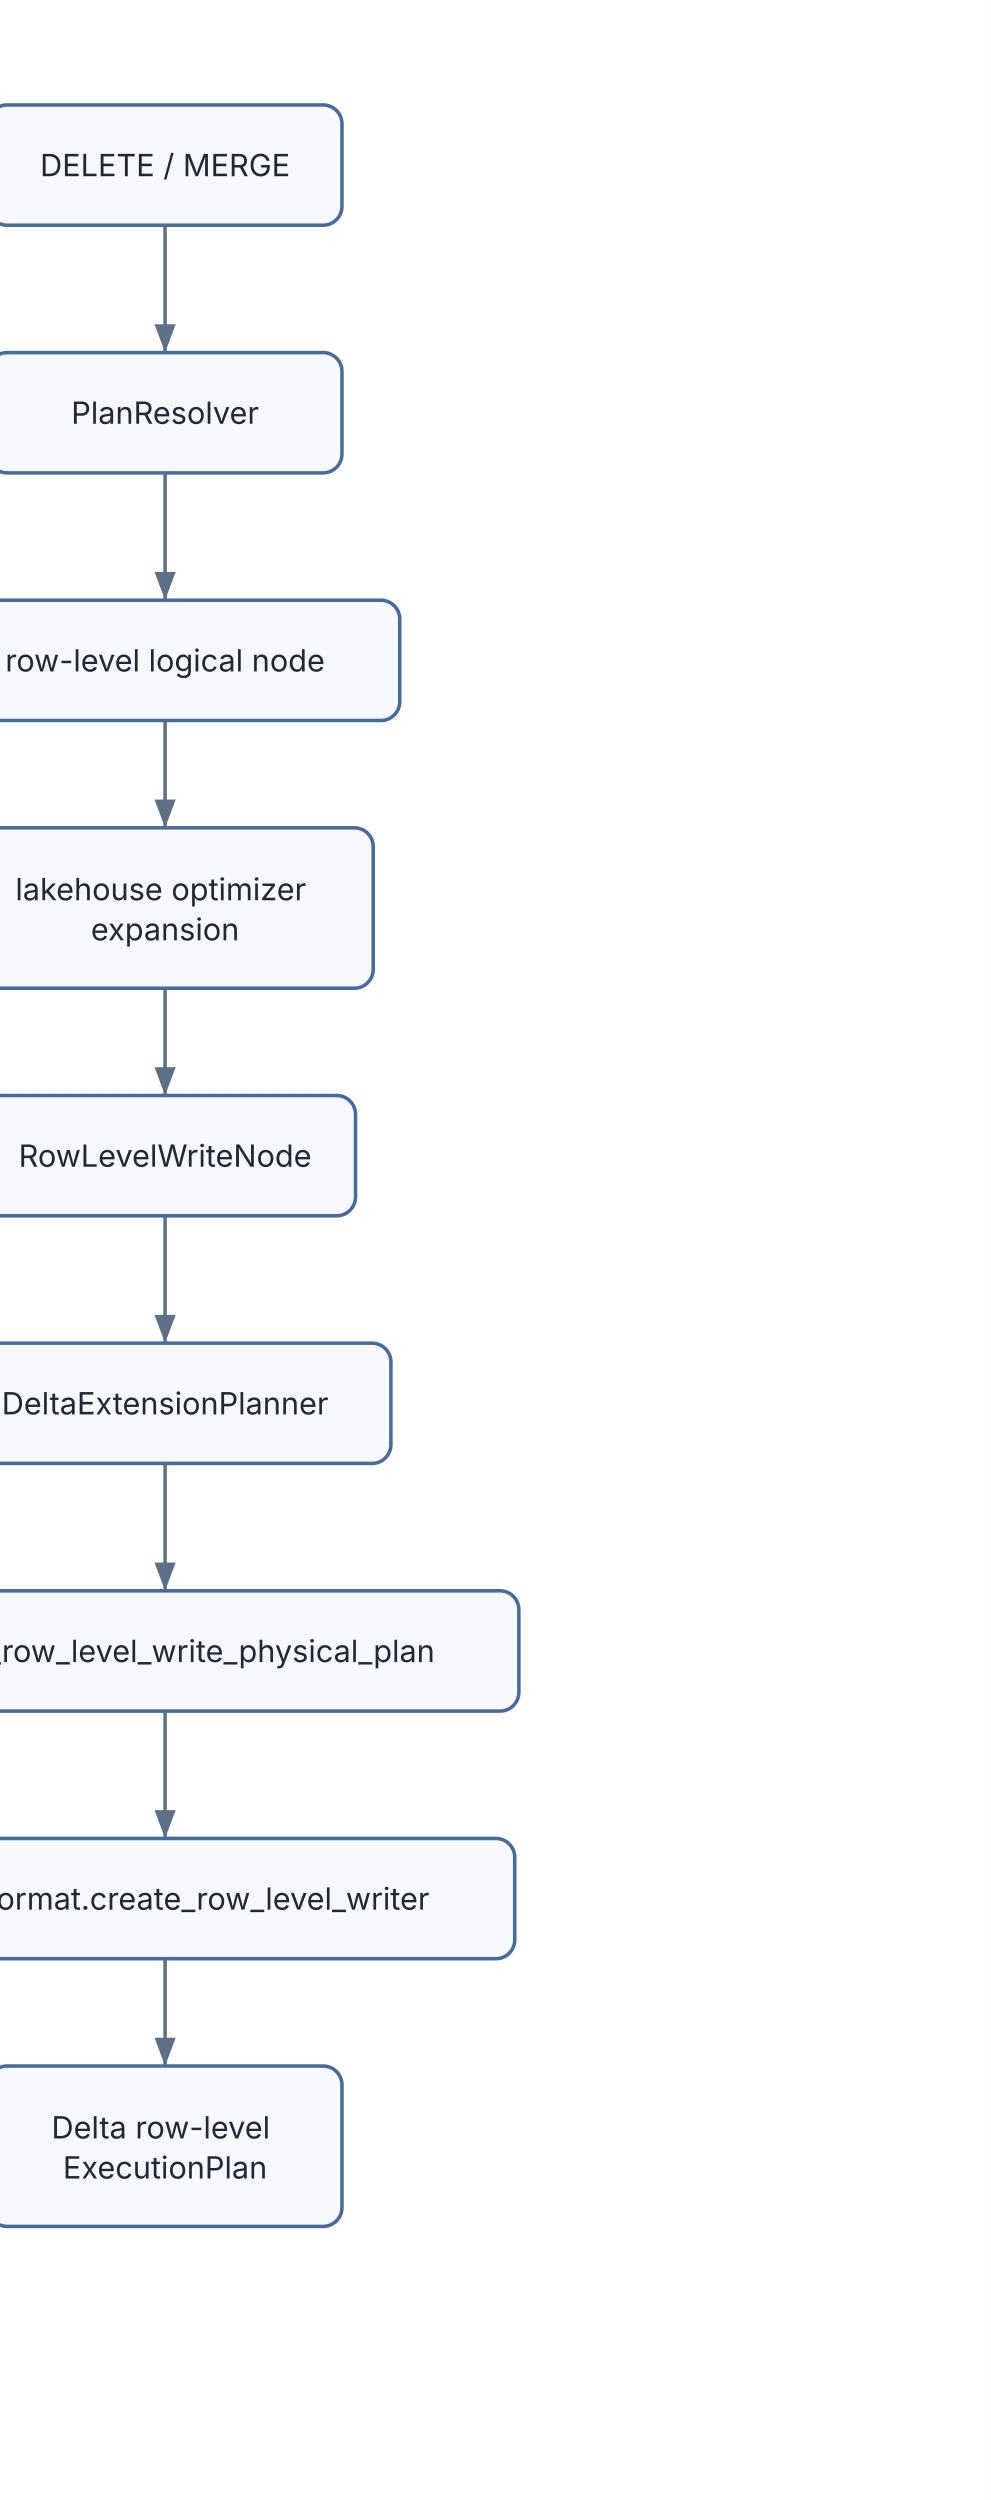
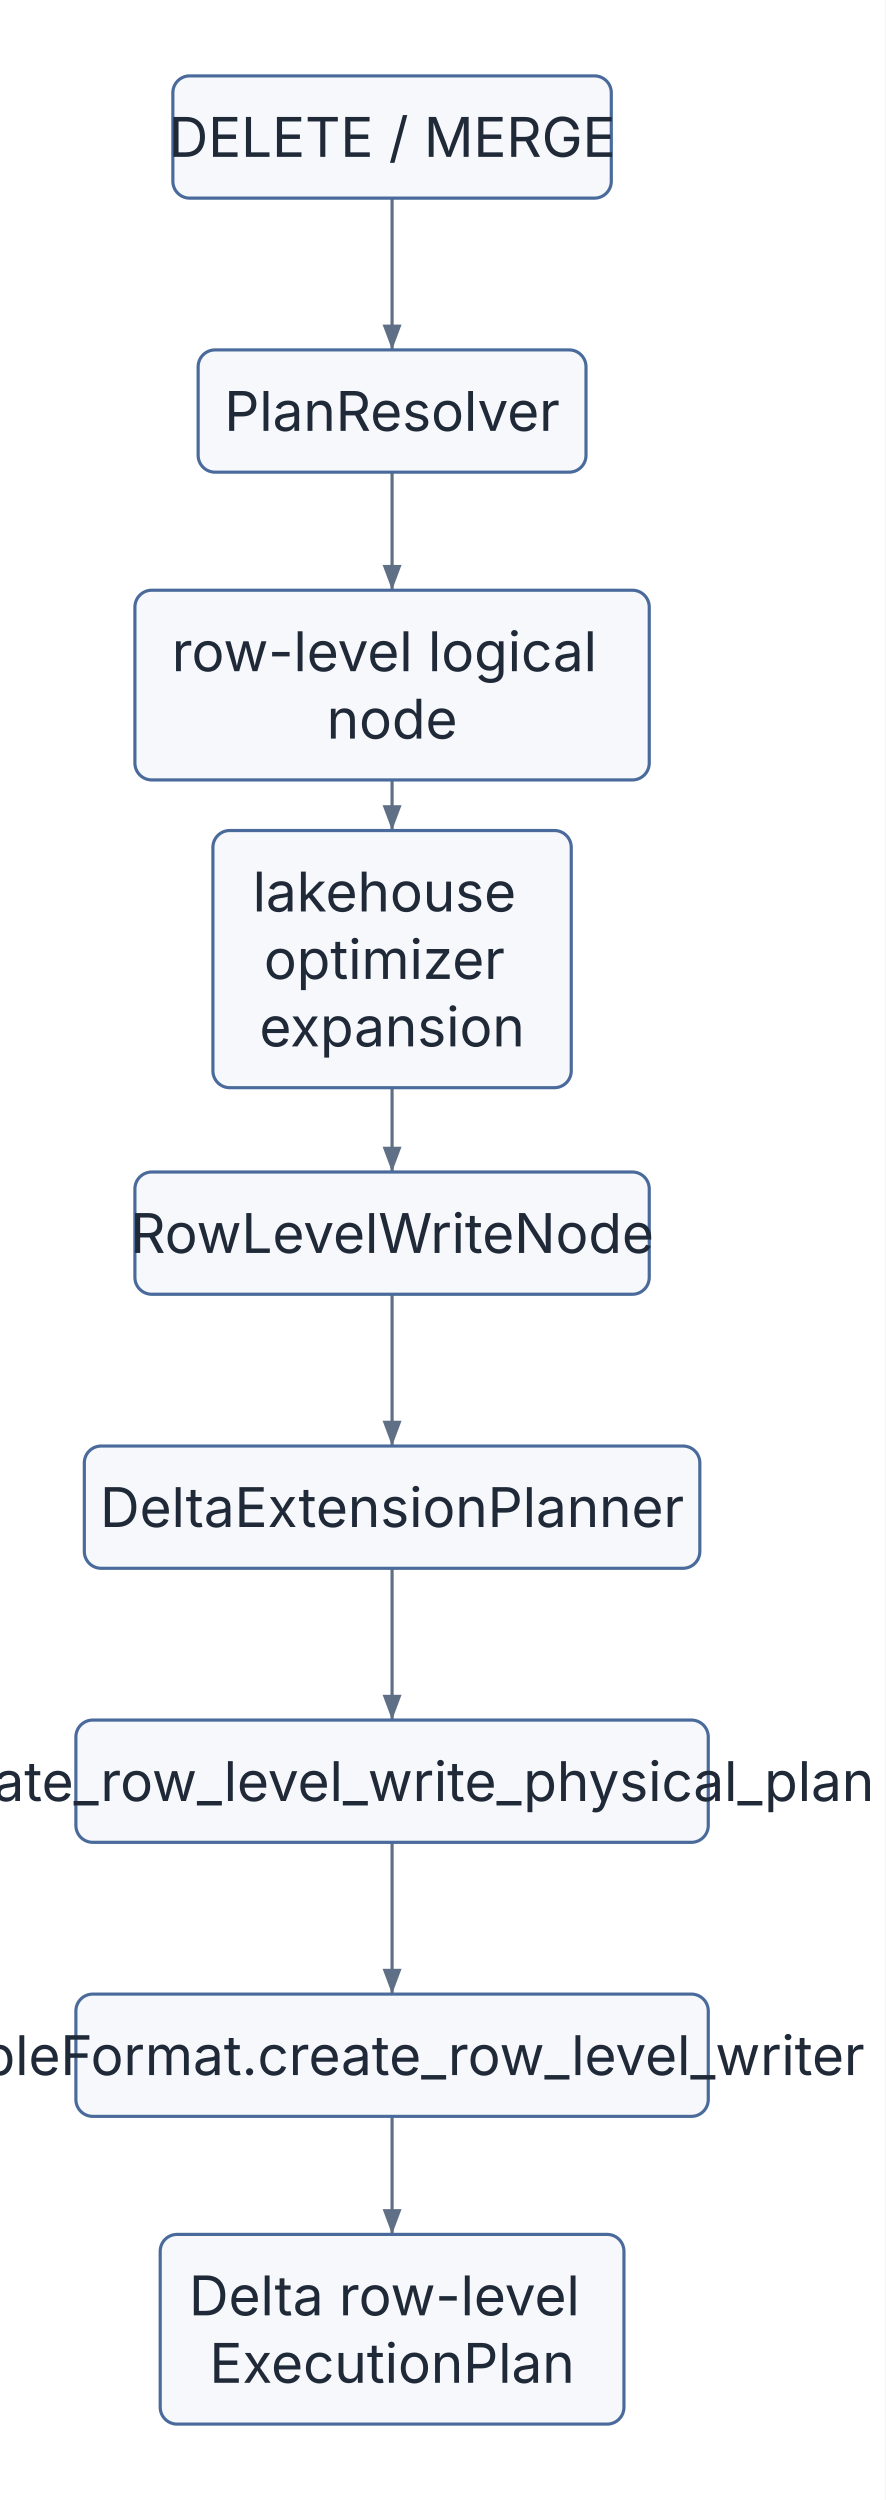
- <svg xmlns="http://www.w3.org/2000/svg" width="420" height="1060" viewBox="0 0 420 1060">
+ <svg xmlns="http://www.w3.org/2000/svg" width="420" height="1186" viewBox="0 0 420 1186">
  <defs>
    <marker id="arrow" markerWidth="10" markerHeight="10" refX="8" refY="3" orient="auto" markerUnits="strokeWidth">
      <path d="M0,0 L0,6 L8,3 z" fill="#5f6f85" />
    </marker>
  </defs>
-   <rect x="0" y="0" width="420" height="1060" fill="white" />
-   <line x1="70" y1="95.5" x2="70" y2="149.5" stroke="#5f6f85" stroke-width="1.5" marker-end="url(#arrow)" />
-   <line x1="70" y1="200.5" x2="70" y2="254.5" stroke="#5f6f85" stroke-width="1.5" marker-end="url(#arrow)" />
-   <line x1="70" y1="305.5" x2="70" y2="351" stroke="#5f6f85" stroke-width="1.5" marker-end="url(#arrow)" />
-   <line x1="70" y1="419" x2="70" y2="464.5" stroke="#5f6f85" stroke-width="1.5" marker-end="url(#arrow)" />
-   <line x1="70" y1="515.5" x2="70" y2="569.5" stroke="#5f6f85" stroke-width="1.5" marker-end="url(#arrow)" />
-   <line x1="70" y1="620.5" x2="70" y2="674.5" stroke="#5f6f85" stroke-width="1.5" marker-end="url(#arrow)" />
-   <line x1="70" y1="725.5" x2="70" y2="779.5" stroke="#5f6f85" stroke-width="1.5" marker-end="url(#arrow)" />
-   <line x1="70" y1="830.5" x2="70" y2="876" stroke="#5f6f85" stroke-width="1.5" marker-end="url(#arrow)" />
-   <rect x="-5" y="44.5" width="150" height="51" rx="8" fill="#f6f8fb" stroke="#496a9a" stroke-width="1.5" />
-   <text x="70" y="70" text-anchor="middle" dominant-baseline="middle" font-family="Inter, Helvetica, Arial, sans-serif" font-size="13" fill="#1f2937">
-     <tspan x="70" dy="0">DELETE / MERGE</tspan>
+   <rect x="0" y="0" width="420" height="1186" fill="white" />
+   <line x1="186" y1="94" x2="186" y2="166" stroke="#5f6f85" stroke-width="1.5" marker-end="url(#arrow)" />
+   <line x1="186" y1="224" x2="186" y2="280" stroke="#5f6f85" stroke-width="1.5" marker-end="url(#arrow)" />
+   <line x1="186" y1="370" x2="186" y2="394" stroke="#5f6f85" stroke-width="1.5" marker-end="url(#arrow)" />
+   <line x1="186" y1="516" x2="186" y2="556" stroke="#5f6f85" stroke-width="1.5" marker-end="url(#arrow)" />
+   <line x1="186" y1="614" x2="186" y2="686" stroke="#5f6f85" stroke-width="1.5" marker-end="url(#arrow)" />
+   <line x1="186" y1="744" x2="186" y2="816" stroke="#5f6f85" stroke-width="1.5" marker-end="url(#arrow)" />
+   <line x1="186" y1="874" x2="186" y2="946" stroke="#5f6f85" stroke-width="1.5" marker-end="url(#arrow)" />
+   <line x1="186" y1="1004" x2="186" y2="1060" stroke="#5f6f85" stroke-width="1.5" marker-end="url(#arrow)" />
+   <rect x="82" y="36" width="208" height="58" rx="8" fill="#f6f8fb" stroke="#496a9a" stroke-width="1.5" />
+   <text x="186" y="65" text-anchor="middle" dominant-baseline="middle" font-family="Inter, Helvetica, Arial, sans-serif" font-size="26" fill="#1f2937">
+     <tspan x="186" dy="0">DELETE / MERGE</tspan>
  </text>
-   <rect x="-5" y="149.5" width="150" height="51" rx="8" fill="#f6f8fb" stroke="#496a9a" stroke-width="1.5" />
-   <text x="70" y="175" text-anchor="middle" dominant-baseline="middle" font-family="Inter, Helvetica, Arial, sans-serif" font-size="13" fill="#1f2937">
-     <tspan x="70" dy="0">PlanResolver</tspan>
+   <rect x="94" y="166" width="184" height="58" rx="8" fill="#f6f8fb" stroke="#496a9a" stroke-width="1.5" />
+   <text x="186" y="195" text-anchor="middle" dominant-baseline="middle" font-family="Inter, Helvetica, Arial, sans-serif" font-size="26" fill="#1f2937">
+     <tspan x="186" dy="0">PlanResolver</tspan>
  </text>
-   <rect x="-29.5" y="254.5" width="199" height="51" rx="8" fill="#f6f8fb" stroke="#496a9a" stroke-width="1.5" />
-   <text x="70" y="280" text-anchor="middle" dominant-baseline="middle" font-family="Inter, Helvetica, Arial, sans-serif" font-size="13" fill="#1f2937">
-     <tspan x="70" dy="0">row-level logical node</tspan>
+   <rect x="64" y="280" width="244" height="90" rx="8" fill="#f6f8fb" stroke="#496a9a" stroke-width="1.5" />
+   <text x="186" y="309" text-anchor="middle" dominant-baseline="middle" font-family="Inter, Helvetica, Arial, sans-serif" font-size="26" fill="#1f2937">
+     <tspan x="186" dy="0">row-level logical</tspan>
+     <tspan x="186" dy="32">node</tspan>
  </text>
-   <rect x="-18.25" y="351" width="176.5" height="68" rx="8" fill="#f6f8fb" stroke="#496a9a" stroke-width="1.5" />
-   <text x="70" y="377" text-anchor="middle" dominant-baseline="middle" font-family="Inter, Helvetica, Arial, sans-serif" font-size="13" fill="#1f2937">
-     <tspan x="70" dy="0">lakehouse optimizer</tspan>
-     <tspan x="70" dy="17">expansion</tspan>
+   <rect x="101" y="394" width="170" height="122" rx="8" fill="#f6f8fb" stroke="#496a9a" stroke-width="1.5" />
+   <text x="186" y="423" text-anchor="middle" dominant-baseline="middle" font-family="Inter, Helvetica, Arial, sans-serif" font-size="26" fill="#1f2937">
+     <tspan x="186" dy="0">lakehouse</tspan>
+     <tspan x="186" dy="32">optimizer</tspan>
+     <tspan x="186" dy="32">expansion</tspan>
  </text>
-   <rect x="-10.75" y="464.5" width="161.5" height="51" rx="8" fill="#f6f8fb" stroke="#496a9a" stroke-width="1.5" />
-   <text x="70" y="490" text-anchor="middle" dominant-baseline="middle" font-family="Inter, Helvetica, Arial, sans-serif" font-size="13" fill="#1f2937">
-     <tspan x="70" dy="0">RowLevelWriteNode</tspan>
+   <rect x="64" y="556" width="244" height="58" rx="8" fill="#f6f8fb" stroke="#496a9a" stroke-width="1.5" />
+   <text x="186" y="585" text-anchor="middle" dominant-baseline="middle" font-family="Inter, Helvetica, Arial, sans-serif" font-size="26" fill="#1f2937">
+     <tspan x="186" dy="0">RowLevelWriteNode</tspan>
  </text>
-   <rect x="-25.75" y="569.5" width="191.5" height="51" rx="8" fill="#f6f8fb" stroke="#496a9a" stroke-width="1.5" />
-   <text x="70" y="595" text-anchor="middle" dominant-baseline="middle" font-family="Inter, Helvetica, Arial, sans-serif" font-size="13" fill="#1f2937">
-     <tspan x="70" dy="0">DeltaExtensionPlanner</tspan>
+   <rect x="40" y="686" width="292" height="58" rx="8" fill="#f6f8fb" stroke="#496a9a" stroke-width="1.5" />
+   <text x="186" y="715" text-anchor="middle" dominant-baseline="middle" font-family="Inter, Helvetica, Arial, sans-serif" font-size="26" fill="#1f2937">
+     <tspan x="186" dy="0">DeltaExtensionPlanner</tspan>
  </text>
-   <rect x="-80" y="674.5" width="300" height="51" rx="8" fill="#f6f8fb" stroke="#496a9a" stroke-width="1.5" />
-   <text x="70" y="700" text-anchor="middle" dominant-baseline="middle" font-family="Inter, Helvetica, Arial, sans-serif" font-size="13" fill="#1f2937">
-     <tspan x="70" dy="0">create_row_level_write_physical_plan</tspan>
+   <rect x="36" y="816" width="300" height="58" rx="8" fill="#f6f8fb" stroke="#496a9a" stroke-width="1.5" />
+   <text x="186" y="845" text-anchor="middle" dominant-baseline="middle" font-family="Inter, Helvetica, Arial, sans-serif" font-size="26" fill="#1f2937">
+     <tspan x="186" dy="0">create_row_level_write_physical_plan</tspan>
  </text>
-   <rect x="-78.25" y="779.5" width="296.5" height="51" rx="8" fill="#f6f8fb" stroke="#496a9a" stroke-width="1.5" />
-   <text x="70" y="805" text-anchor="middle" dominant-baseline="middle" font-family="Inter, Helvetica, Arial, sans-serif" font-size="13" fill="#1f2937">
-     <tspan x="70" dy="0">TableFormat.create_row_level_writer</tspan>
+   <rect x="36" y="946" width="300" height="58" rx="8" fill="#f6f8fb" stroke="#496a9a" stroke-width="1.5" />
+   <text x="186" y="975" text-anchor="middle" dominant-baseline="middle" font-family="Inter, Helvetica, Arial, sans-serif" font-size="26" fill="#1f2937">
+     <tspan x="186" dy="0">TableFormat.create_row_level_writer</tspan>
  </text>
-   <rect x="-5" y="876" width="150" height="68" rx="8" fill="#f6f8fb" stroke="#496a9a" stroke-width="1.5" />
-   <text x="70" y="902" text-anchor="middle" dominant-baseline="middle" font-family="Inter, Helvetica, Arial, sans-serif" font-size="13" fill="#1f2937">
-     <tspan x="70" dy="0">Delta row-level</tspan>
-     <tspan x="70" dy="17">ExecutionPlan</tspan>
+   <rect x="76" y="1060" width="220" height="90" rx="8" fill="#f6f8fb" stroke="#496a9a" stroke-width="1.5" />
+   <text x="186" y="1089" text-anchor="middle" dominant-baseline="middle" font-family="Inter, Helvetica, Arial, sans-serif" font-size="26" fill="#1f2937">
+     <tspan x="186" dy="0">Delta row-level</tspan>
+     <tspan x="186" dy="32">ExecutionPlan</tspan>
  </text>
</svg>
